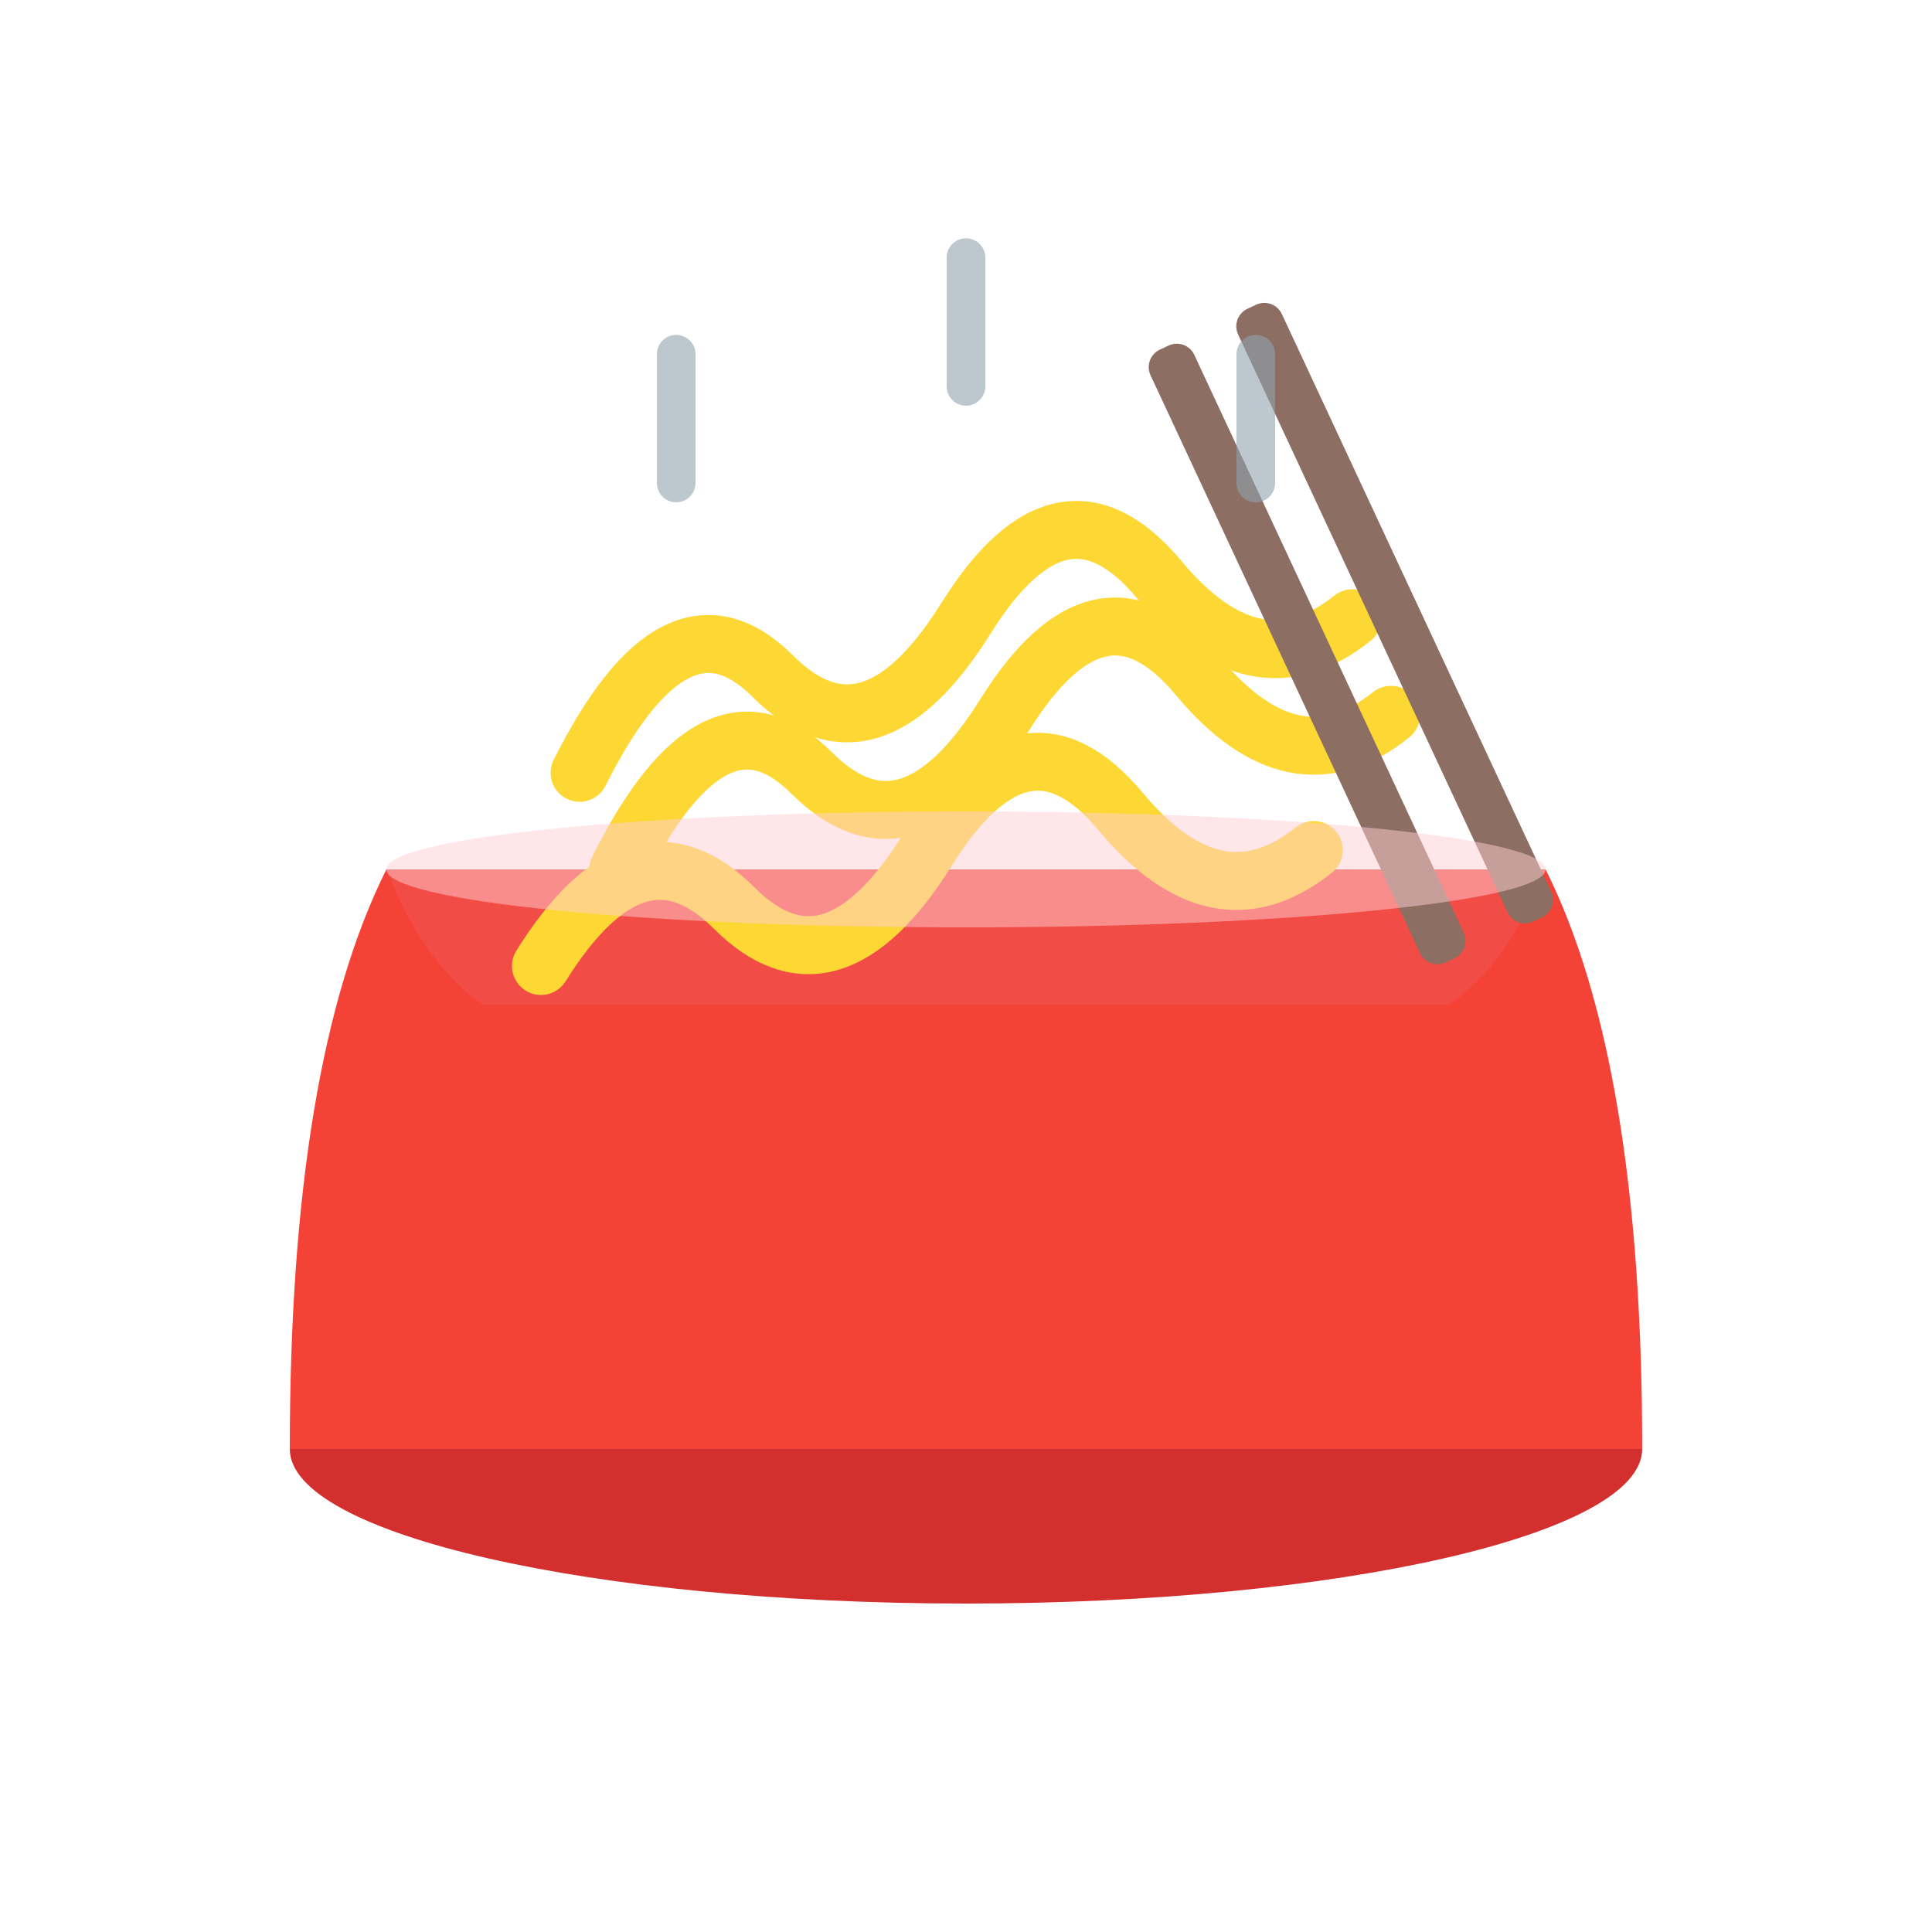
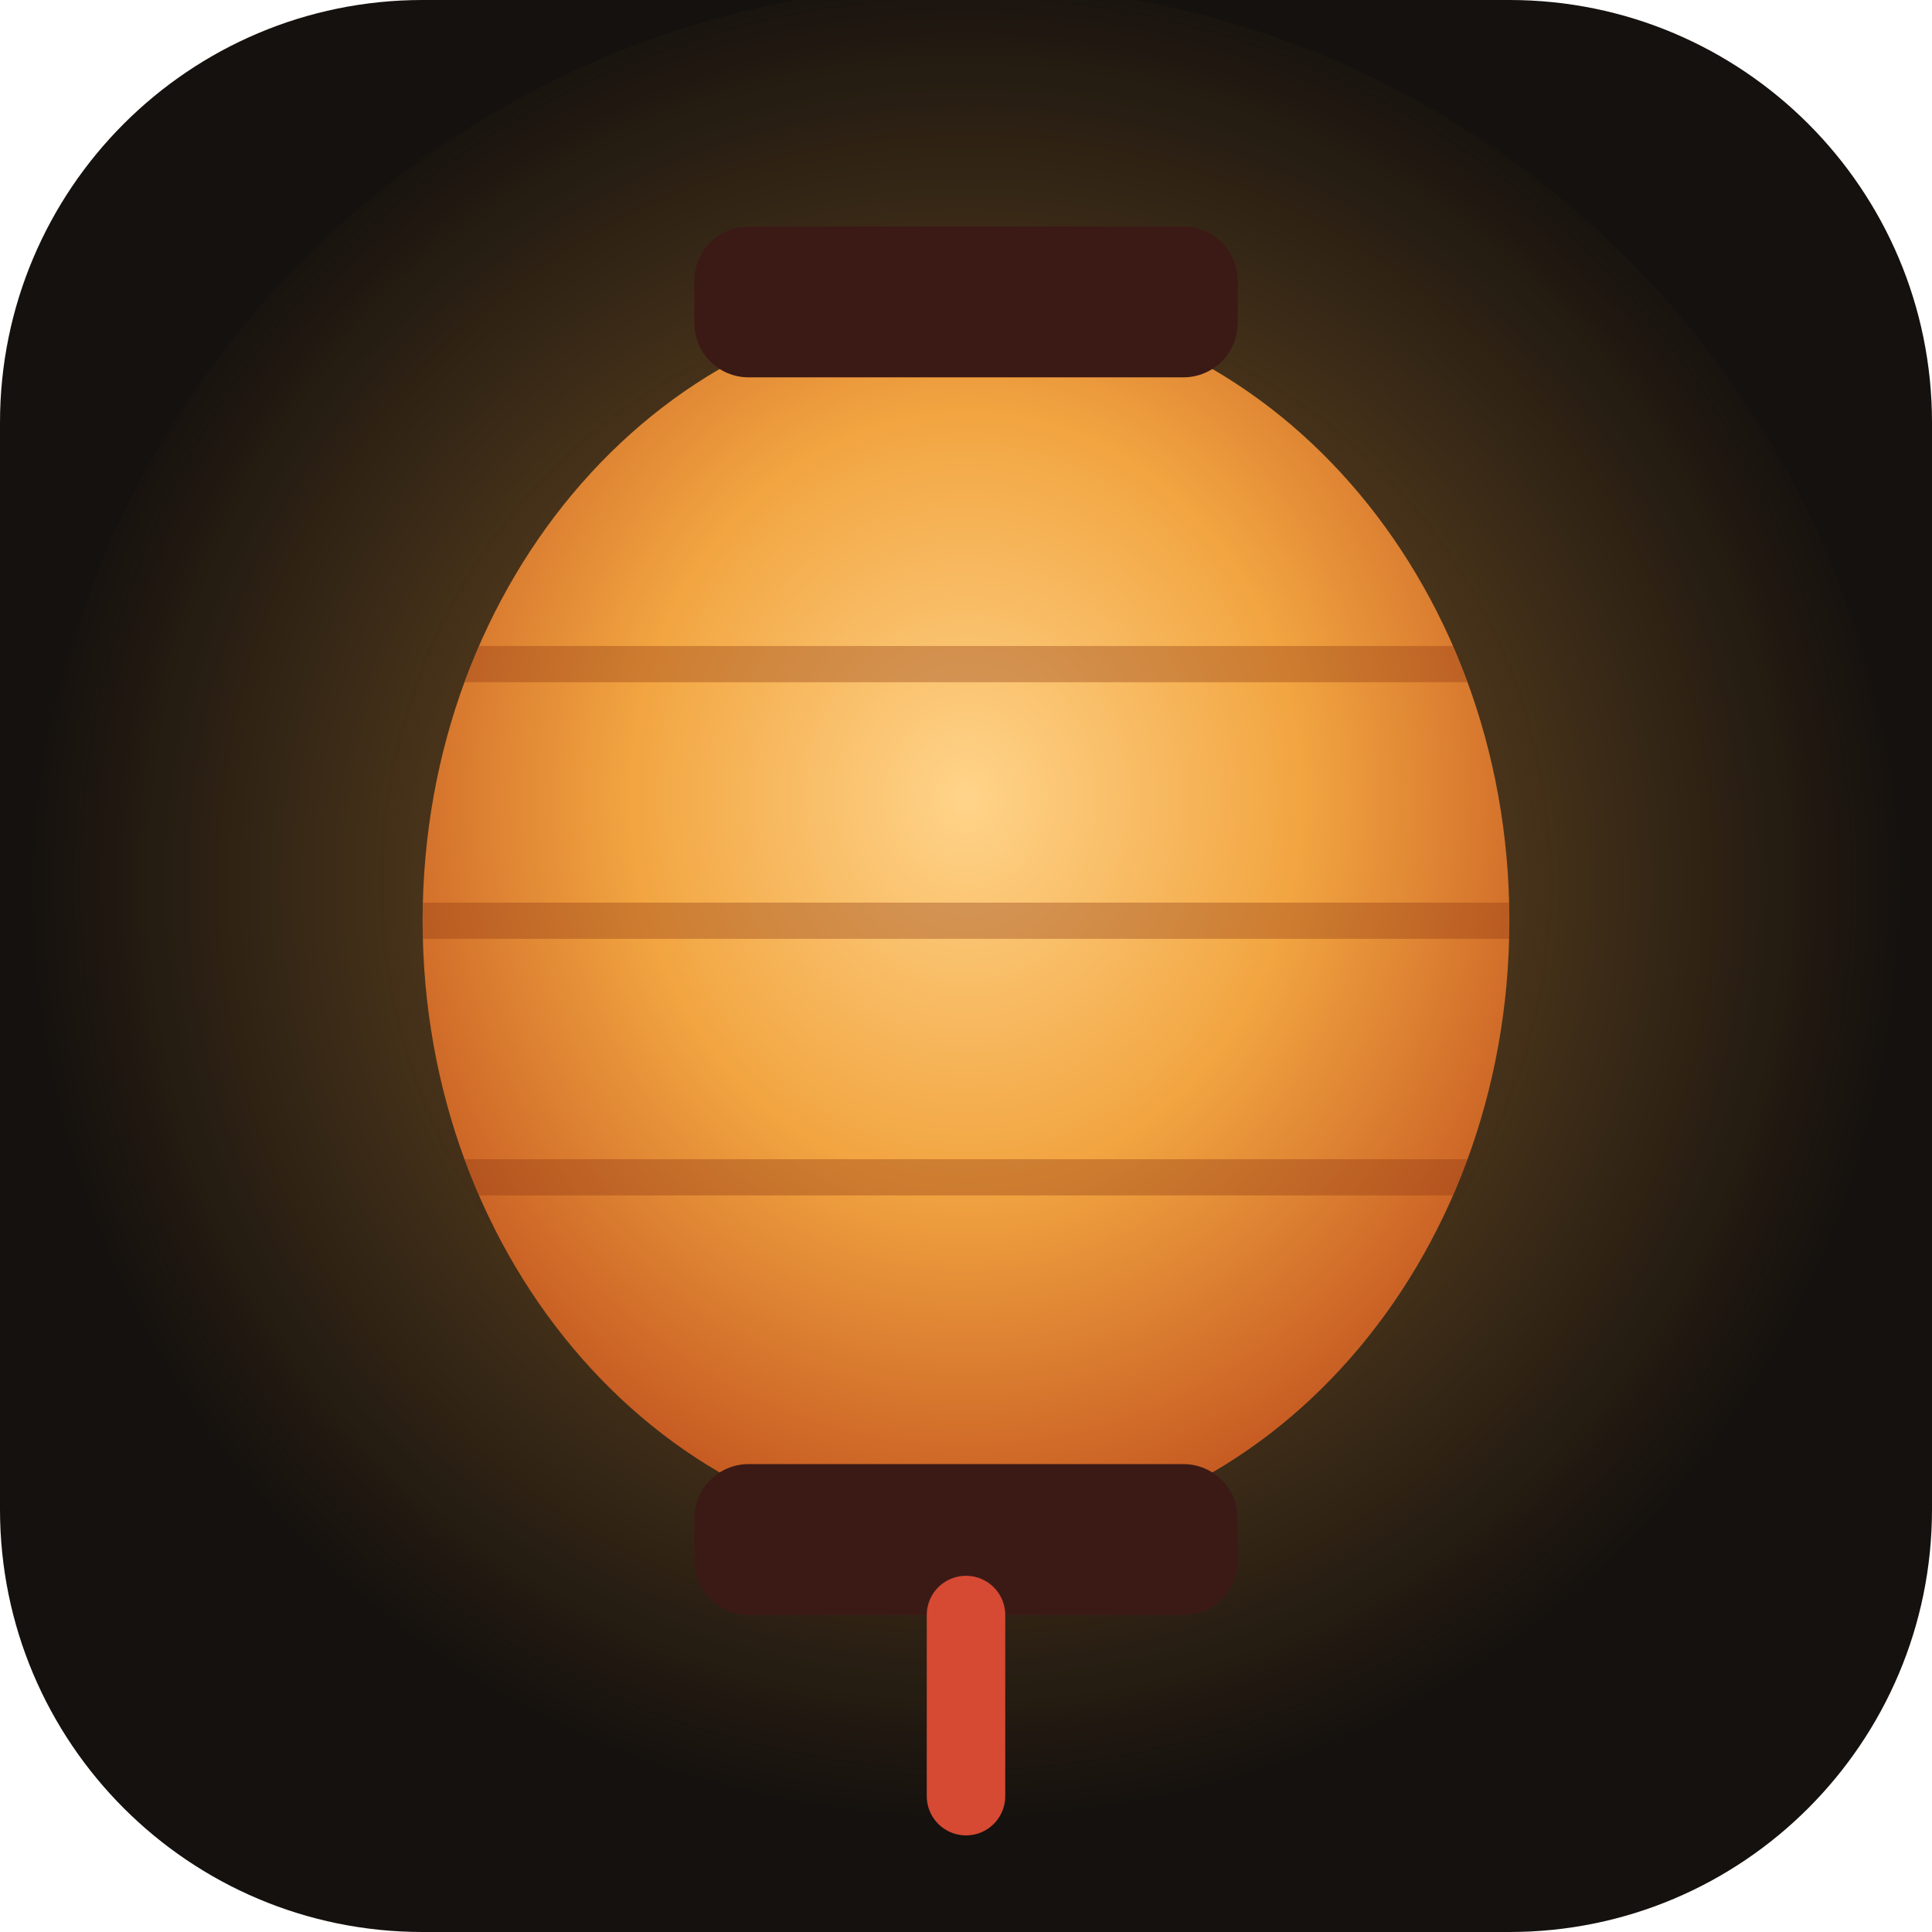
- <svg xmlns="http://www.w3.org/2000/svg" viewBox="0 0 100 100">
-   <ellipse cx="50" cy="75" rx="35" ry="8" fill="#D32F2F" />
-   <path d="M 15 75 Q 15 55 20 45 L 80 45 Q 85 55 85 75" fill="#F44336" />
-   <path d="M 20 45 Q 22 50 25 52 L 75 52 Q 78 50 80 45" fill="#EF5350" opacity="0.6" />
-   <g>
-     <path d="M 30 40 Q 35 30 40 35 Q 45 40 50 32 Q 55 24 60 30 Q 65 36 70 32" stroke="#FDD835" stroke-width="3" fill="none" stroke-linecap="round" />
-     <path d="M 32 45 Q 37 35 42 40 Q 47 45 52 37 Q 57 29 62 35 Q 67 41 72 37" stroke="#FDD835" stroke-width="3" fill="none" stroke-linecap="round" />
-     <path d="M 28 50 Q 33 42 38 47 Q 43 52 48 44 Q 53 36 58 42 Q 63 48 68 44" stroke="#FDD835" stroke-width="3" fill="none" stroke-linecap="round" />
+ <svg xmlns="http://www.w3.org/2000/svg" viewBox="0 0 64 64">
+   <defs>
+     <radialGradient id="glow" cx="50%" cy="48%" r="50%">
+       <stop offset="0" stop-color="#f2a541" stop-opacity=".55" />
+       <stop offset="1" stop-color="#f2a541" stop-opacity="0" />
+     </radialGradient>
+     <radialGradient id="body" cx="50%" cy="40%" r="62%">
+       <stop offset="0" stop-color="#ffd48a" />
+       <stop offset=".5" stop-color="#f2a541" />
+       <stop offset="1" stop-color="#c2541f" />
+     </radialGradient>
+     <clipPath id="shape">
+       <ellipse cx="32" cy="30.5" rx="18" ry="20.5" />
+     </clipPath>
+   </defs>
+   <rect width="64" height="64" rx="14" fill="#15110e" />
+   <circle cx="32" cy="30.5" r="31" fill="url(#glow)" />
+   <ellipse cx="32" cy="30.5" rx="18" ry="20.5" fill="url(#body)" />
+   <g clip-path="url(#shape)" stroke="#8a3412" stroke-opacity=".35" stroke-width="1.2">
+     <path d="M12 22h40M12 30.5h40M12 39h40" />
  </g>
-   <g transform="rotate(-25 70 30)">
-     <rect x="65" y="15" width="2.5" height="35" fill="#8D6E63" rx="1" />
-     <rect x="70" y="15" width="2.5" height="35" fill="#8D6E63" rx="1" />
-   </g>
-   <ellipse cx="50" cy="45" rx="30" ry="3" fill="#FFCDD2" opacity="0.5" />
-   <g opacity="0.6">
-     <path d="M 35 25 Q 35 15 35 20" stroke="#90A4AE" stroke-width="2" fill="none" stroke-linecap="round" />
-     <path d="M 50 20 Q 50 10 50 15" stroke="#90A4AE" stroke-width="2" fill="none" stroke-linecap="round" />
-     <path d="M 65 25 Q 65 15 65 20" stroke="#90A4AE" stroke-width="2" fill="none" stroke-linecap="round" />
-   </g>
+   <rect x="23" y="7.5" width="18" height="5" rx="1.8" fill="#3b1a16" />
+   <rect x="23" y="48.5" width="18" height="5" rx="1.8" fill="#3b1a16" />
+   <path d="M32 53.5v6" stroke="#d64933" stroke-width="2.6" stroke-linecap="round" />
</svg>
